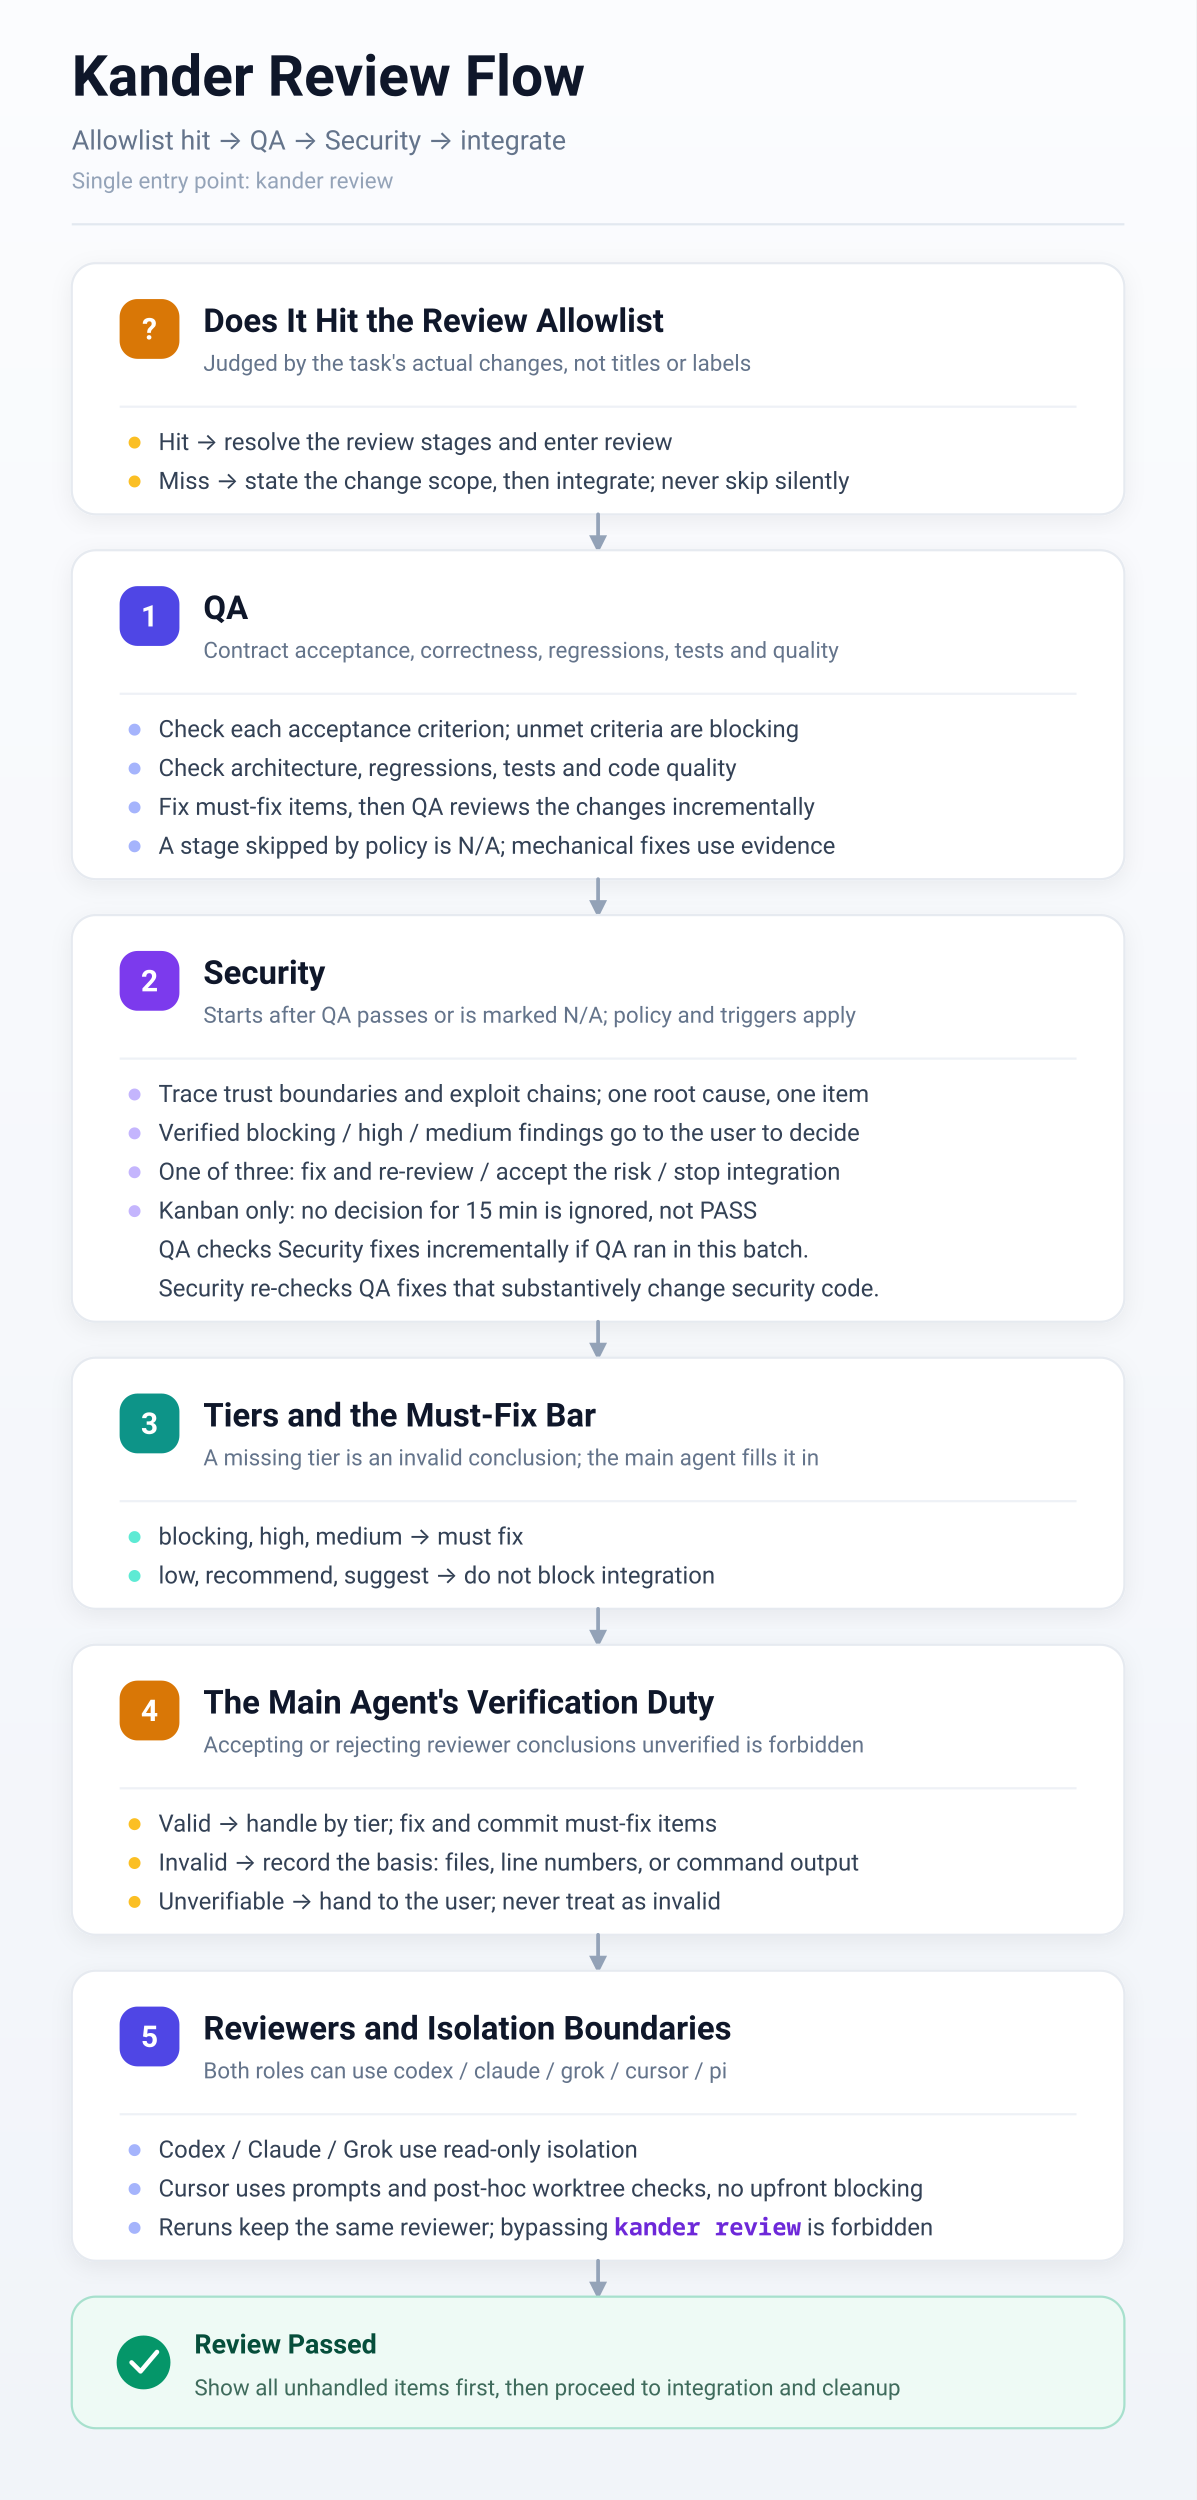
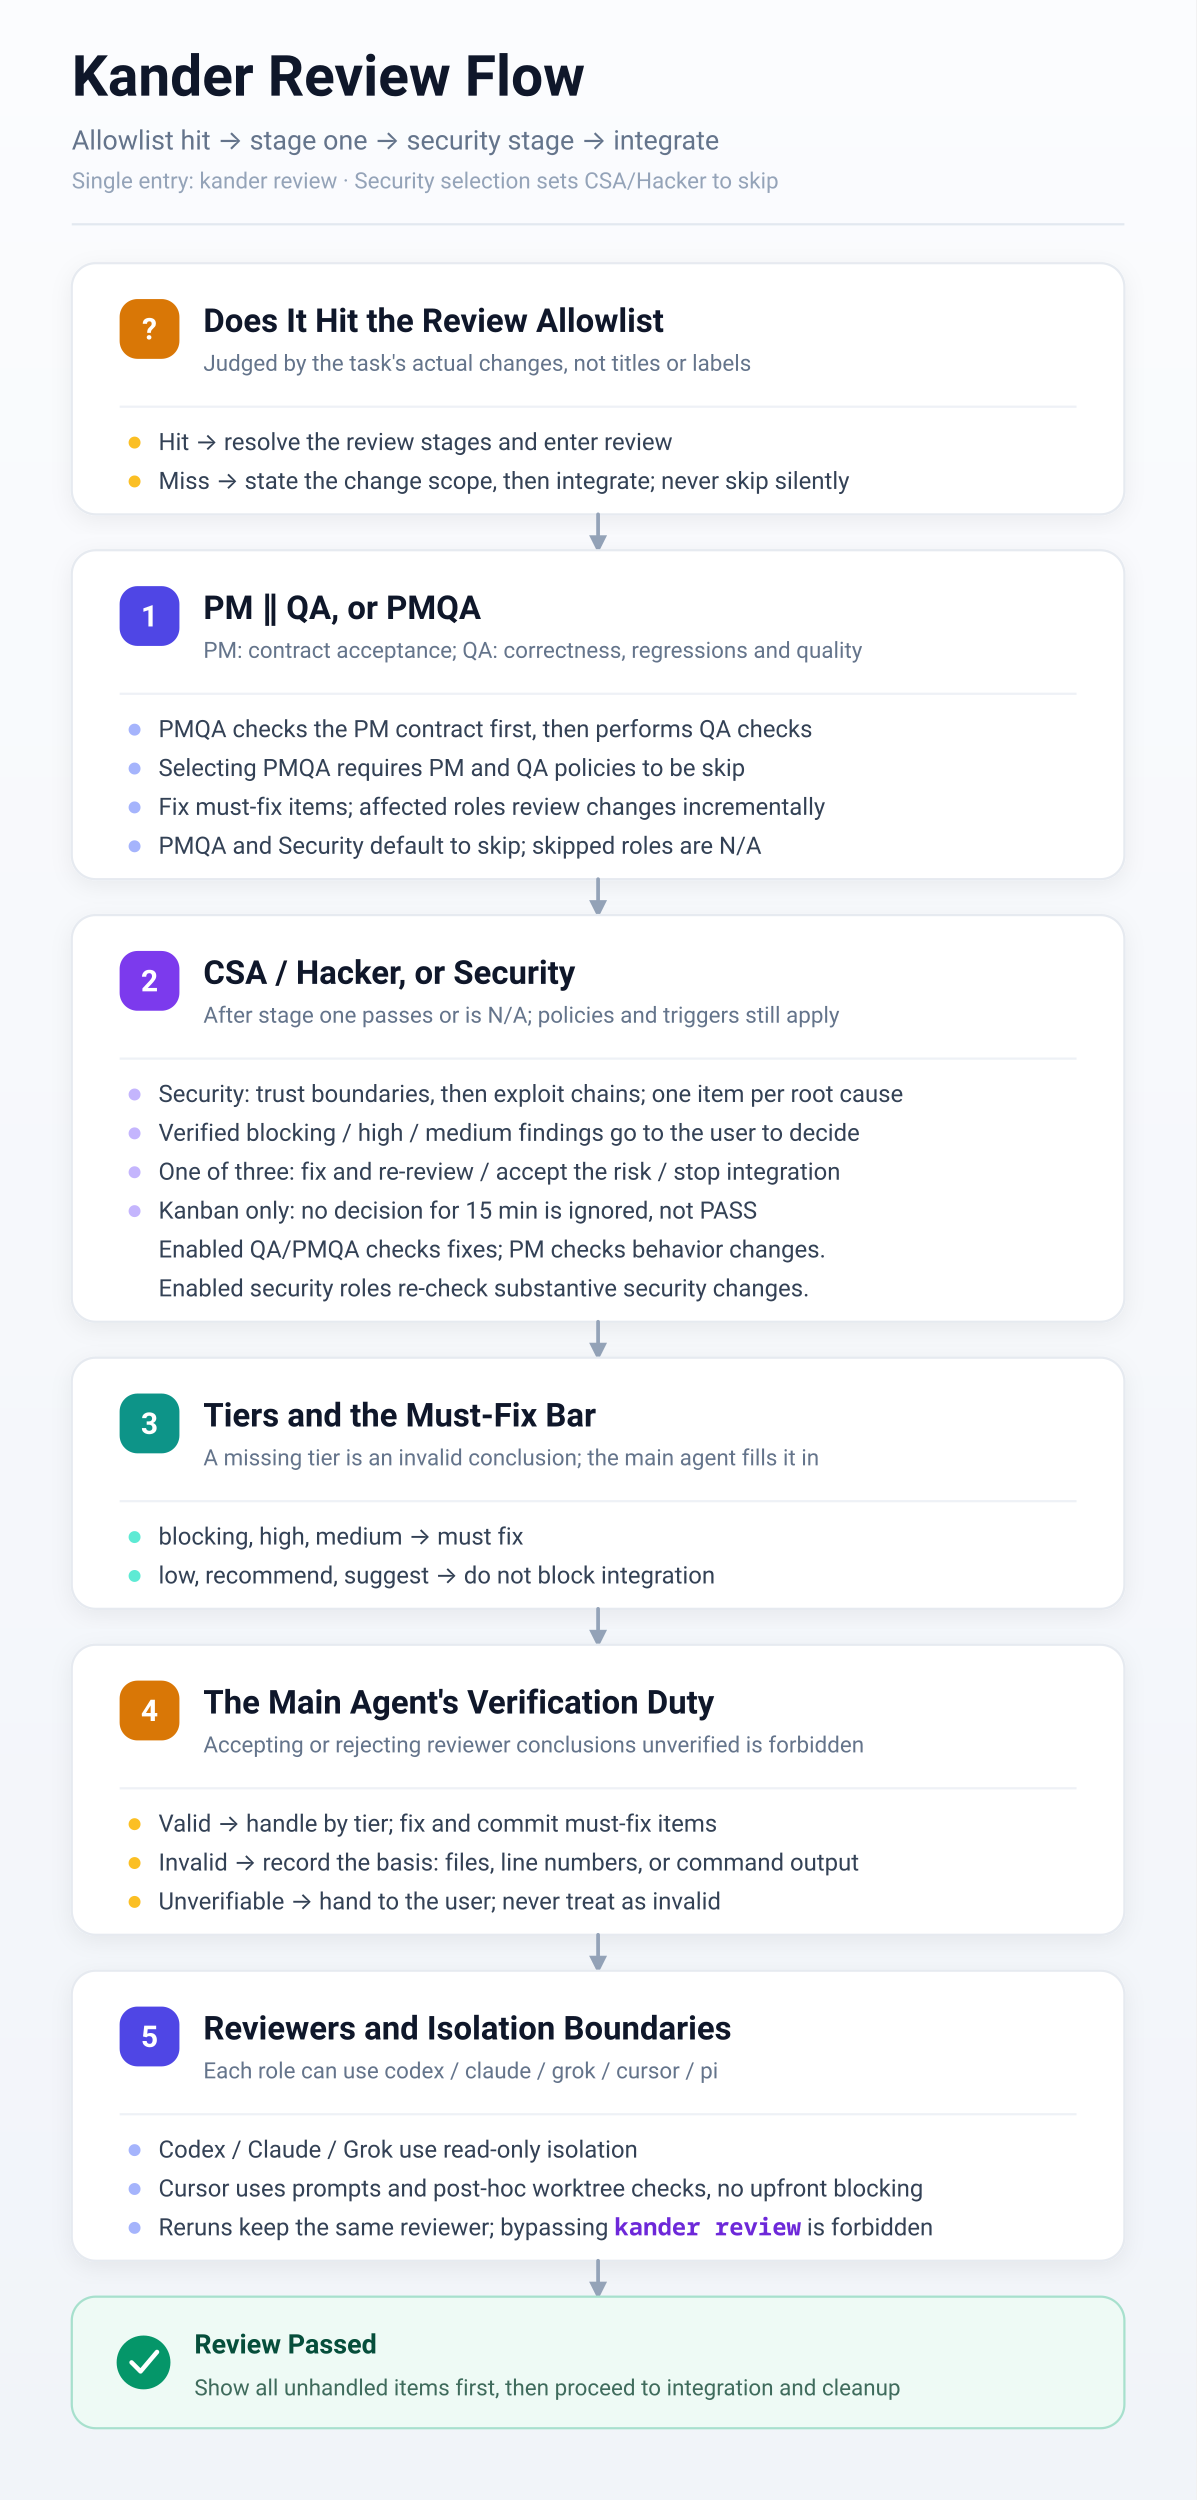
<svg xmlns="http://www.w3.org/2000/svg" width="800" height="1672" viewBox="0 0 800 1672" role="img" aria-labelledby="rv-title rv-desc">
  <defs>
    <linearGradient id="bg" x1="0" y1="0" x2="0" y2="1">
      <stop offset="0" stop-color="#fbfcfe" />
      <stop offset="1" stop-color="#f1f4f9" />
    </linearGradient>
    <filter id="card" x="-8%" y="-8%" width="116%" height="116%">
      <feDropShadow dx="0" dy="4" stdDeviation="7" flood-color="#0f172a" flood-opacity="0.06" />
    </filter>
    <marker id="a-slate" markerWidth="12" markerHeight="12" refX="10" refY="6" orient="auto" markerUnits="userSpaceOnUse">
      <path d="M0,0 L12,6 L0,12 Z" fill="#94a3b8" />
    </marker>
    <style>
      .s { font-family: -apple-system, BlinkMacSystemFont, "Segoe UI", Roboto, "Noto Sans", sans-serif; }
      .h1 { font-size: 38px; font-weight: 700; fill: #0f172a; }
      .h2 { font-size: 18px; fill: #64748b; }
      .tag { font-size: 15px; fill: #94a3b8; }
      .pt { font-size: 22px; font-weight: 700; fill: #0f172a; }
      .pn { font-size: 15px; fill: #64748b; }
      .bt { font-size: 16px; fill: #334155; }
      .num { font-size: 20px; font-weight: 700; fill: #ffffff; }
      .hl { font-family: "SFMono-Regular", "Cascadia Mono", "Noto Sans Mono", "DejaVu Sans Mono", monospace; font-size: 16px; font-weight: 700; fill: #6d28d9; }
      .panel { fill: #ffffff; stroke: #e6eaf0; stroke-width: 1.5; }
      .flow { fill: none; stroke: #94a3b8; stroke-width: 2.5; stroke-linecap: round; marker-end: url(#a-slate); }
    </style>
  </defs>
  <rect width="800" height="1672" fill="url(#bg)" />
  <text x="48" y="64" class="s h1">Kander Review Flow</text>
-   <text x="48" y="100" class="s h2">Allowlist hit → QA → Security → integrate</text>
-   <text x="48" y="126" class="s tag">Single entry point: kander review</text>
+   <text x="48" y="100" class="s h2">Allowlist hit → stage one → security stage → integrate</text>
+   <text x="48" y="126" class="s tag">Single entry: kander review · Security selection sets CSA/Hacker to skip</text>
  <line x1="48" y1="150" x2="752" y2="150" stroke="#e2e8f0" stroke-width="1.5" />
  <rect x="48" y="176" width="704" height="168" rx="16" class="panel" filter="url(#card)" />
  <rect x="80" y="200" width="40" height="40" rx="12" fill="#d97706" />
  <text x="100" y="227" text-anchor="middle" class="s num">?</text>
  <text x="136" y="222" class="s pt">Does It Hit the Review Allowlist</text>
  <text x="136" y="248" class="s pn">Judged by the task's actual changes, not titles or labels</text>
  <line x1="80" y1="272" x2="720" y2="272" stroke="#eef1f6" stroke-width="1.5" />
  <circle cx="90" cy="296" r="4" fill="#fbbf24" />
  <text x="106" y="301" class="s bt">Hit → resolve the review stages and enter review</text>
  <circle cx="90" cy="322" r="4" fill="#fbbf24" />
  <text x="106" y="327" class="s bt">Miss → state the change scope, then integrate; never skip silently</text>
  <path d="M400 344  V368" class="flow" />
  <rect x="48" y="368" width="704" height="220" rx="16" class="panel" filter="url(#card)" />
  <rect x="80" y="392" width="40" height="40" rx="12" fill="#4f46e5" />
  <text x="100" y="419" text-anchor="middle" class="s num">1</text>
-   <text x="136" y="414" class="s pt">QA</text>
-   <text x="136" y="440" class="s pn">Contract acceptance, correctness, regressions, tests and quality</text>
+   <text x="136" y="414" class="s pt">PM ∥ QA, or PMQA</text>
+   <text x="136" y="440" class="s pn">PM: contract acceptance; QA: correctness, regressions and quality</text>
  <line x1="80" y1="464" x2="720" y2="464" stroke="#eef1f6" stroke-width="1.5" />
  <circle cx="90" cy="488" r="4" fill="#a5b4fc" />
-   <text x="106" y="493" class="s bt">Check each acceptance criterion; unmet criteria are blocking</text>
+   <text x="106" y="493" class="s bt">PMQA checks the PM contract first, then performs QA checks</text>
  <circle cx="90" cy="514" r="4" fill="#a5b4fc" />
-   <text x="106" y="519" class="s bt">Check architecture, regressions, tests and code quality</text>
+   <text x="106" y="519" class="s bt">Selecting PMQA requires PM and QA policies to be skip</text>
  <circle cx="90" cy="540" r="4" fill="#a5b4fc" />
-   <text x="106" y="545" class="s bt">Fix must-fix items, then QA reviews the changes incrementally</text>
+   <text x="106" y="545" class="s bt">Fix must-fix items; affected roles review changes incrementally</text>
  <circle cx="90" cy="566" r="4" fill="#a5b4fc" />
-   <text x="106" y="571" class="s bt">A stage skipped by policy is N/A; mechanical fixes use evidence</text>
+   <text x="106" y="571" class="s bt">PMQA and Security default to skip; skipped roles are N/A</text>
  <path d="M400 588  V612" class="flow" />
  <rect x="48" y="612" width="704" height="272" rx="16" class="panel" filter="url(#card)" />
  <rect x="80" y="636" width="40" height="40" rx="12" fill="#7c3aed" />
  <text x="100" y="663" text-anchor="middle" class="s num">2</text>
-   <text x="136" y="658" class="s pt">Security</text>
-   <text x="136" y="684" class="s pn">Starts after QA passes or is marked N/A; policy and triggers apply</text>
+   <text x="136" y="658" class="s pt">CSA / Hacker, or Security</text>
+   <text x="136" y="684" class="s pn">After stage one passes or is N/A; policies and triggers still apply</text>
  <line x1="80" y1="708" x2="720" y2="708" stroke="#eef1f6" stroke-width="1.5" />
  <circle cx="90" cy="732" r="4" fill="#c4b5fd" />
-   <text x="106" y="737" class="s bt">Trace trust boundaries and exploit chains; one root cause, one item</text>
+   <text x="106" y="737" class="s bt">Security: trust boundaries, then exploit chains; one item per root cause</text>
  <circle cx="90" cy="758" r="4" fill="#c4b5fd" />
  <text x="106" y="763" class="s bt">Verified blocking / high / medium findings go to the user to decide</text>
  <circle cx="90" cy="784" r="4" fill="#c4b5fd" />
  <text x="106" y="789" class="s bt">One of three: fix and re-review / accept the risk / stop integration</text>
  <circle cx="90" cy="810" r="4" fill="#c4b5fd" />
  <text x="106" y="815" class="s bt">Kanban only: no decision for 15 min is ignored, not PASS</text>
-   <text x="106" y="841" class="s bt">QA checks Security fixes incrementally if QA ran in this batch.</text>
-   <text x="106" y="867" class="s bt">Security re-checks QA fixes that substantively change security code.</text>
+   <text x="106" y="841" class="s bt">Enabled QA/PMQA checks fixes; PM checks behavior changes.</text>
+   <text x="106" y="867" class="s bt">Enabled security roles re-check substantive security changes.</text>
  <path d="M400 884  V908" class="flow" />
  <rect x="48" y="908" width="704" height="168" rx="16" class="panel" filter="url(#card)" />
  <rect x="80" y="932" width="40" height="40" rx="12" fill="#0d9488" />
  <text x="100" y="959" text-anchor="middle" class="s num">3</text>
  <text x="136" y="954" class="s pt">Tiers and the Must-Fix Bar</text>
  <text x="136" y="980" class="s pn">A missing tier is an invalid conclusion; the main agent fills it in</text>
  <line x1="80" y1="1004" x2="720" y2="1004" stroke="#eef1f6" stroke-width="1.5" />
  <circle cx="90" cy="1028" r="4" fill="#5eead4" />
  <text x="106" y="1033" class="s bt">blocking, high, medium → must fix</text>
  <circle cx="90" cy="1054" r="4" fill="#5eead4" />
  <text x="106" y="1059" class="s bt">low, recommend, suggest → do not block integration</text>
  <path d="M400 1076 V1100" class="flow" />
  <rect x="48" y="1100" width="704" height="194" rx="16" class="panel" filter="url(#card)" />
  <rect x="80" y="1124" width="40" height="40" rx="12" fill="#d97706" />
  <text x="100" y="1151" text-anchor="middle" class="s num">4</text>
  <text x="136" y="1146" class="s pt">The Main Agent's Verification Duty</text>
  <text x="136" y="1172" class="s pn">Accepting or rejecting reviewer conclusions unverified is forbidden</text>
  <line x1="80" y1="1196" x2="720" y2="1196" stroke="#eef1f6" stroke-width="1.5" />
  <circle cx="90" cy="1220" r="4" fill="#fbbf24" />
  <text x="106" y="1225" class="s bt">Valid → handle by tier; fix and commit must-fix items</text>
  <circle cx="90" cy="1246" r="4" fill="#fbbf24" />
  <text x="106" y="1251" class="s bt">Invalid → record the basis: files, line numbers, or command output</text>
  <circle cx="90" cy="1272" r="4" fill="#fbbf24" />
  <text x="106" y="1277" class="s bt">Unverifiable → hand to the user; never treat as invalid</text>
  <path d="M400 1294 V1318" class="flow" />
  <rect x="48" y="1318" width="704" height="194" rx="16" class="panel" filter="url(#card)" />
  <rect x="80" y="1342" width="40" height="40" rx="12" fill="#4f46e5" />
  <text x="100" y="1369" text-anchor="middle" class="s num">5</text>
  <text x="136" y="1364" class="s pt">Reviewers and Isolation Boundaries</text>
-   <text x="136" y="1390" class="s pn">Both roles can use codex / claude / grok / cursor / pi</text>
+   <text x="136" y="1390" class="s pn">Each role can use codex / claude / grok / cursor / pi</text>
  <line x1="80" y1="1414" x2="720" y2="1414" stroke="#eef1f6" stroke-width="1.5" />
  <circle cx="90" cy="1438" r="4" fill="#a5b4fc" />
  <text x="106" y="1443" class="s bt">Codex / Claude / Grok use read-only isolation</text>
  <circle cx="90" cy="1464" r="4" fill="#a5b4fc" />
  <text x="106" y="1469" class="s bt">Cursor uses prompts and post-hoc worktree checks, no upfront blocking</text>
  <circle cx="90" cy="1490" r="4" fill="#a5b4fc" />
  <text x="106" y="1495" class="s bt">Reruns keep the same reviewer; bypassing <tspan class="hl">kander review</tspan> is forbidden</text>
  <path d="M400 1512 V1536" class="flow" />
  <rect x="48" y="1536" width="704" height="88" rx="16" fill="#eefaf5" stroke="#a7e0cd" stroke-width="1.5" />
  <circle cx="96" cy="1580" r="18" fill="#059669" />
  <path d="M88 1580L94 1586L105 1573" fill="none" stroke="#ffffff" stroke-width="3" stroke-linecap="round" stroke-linejoin="round" />
  <text x="130" y="1574" class="s" font-size="18" font-weight="700" fill="#064e3b">Review Passed</text>
  <text x="130" y="1602" class="s" font-size="15" fill="#3f6b5c">Show all unhandled items first, then proceed to integration and cleanup</text>
</svg>
